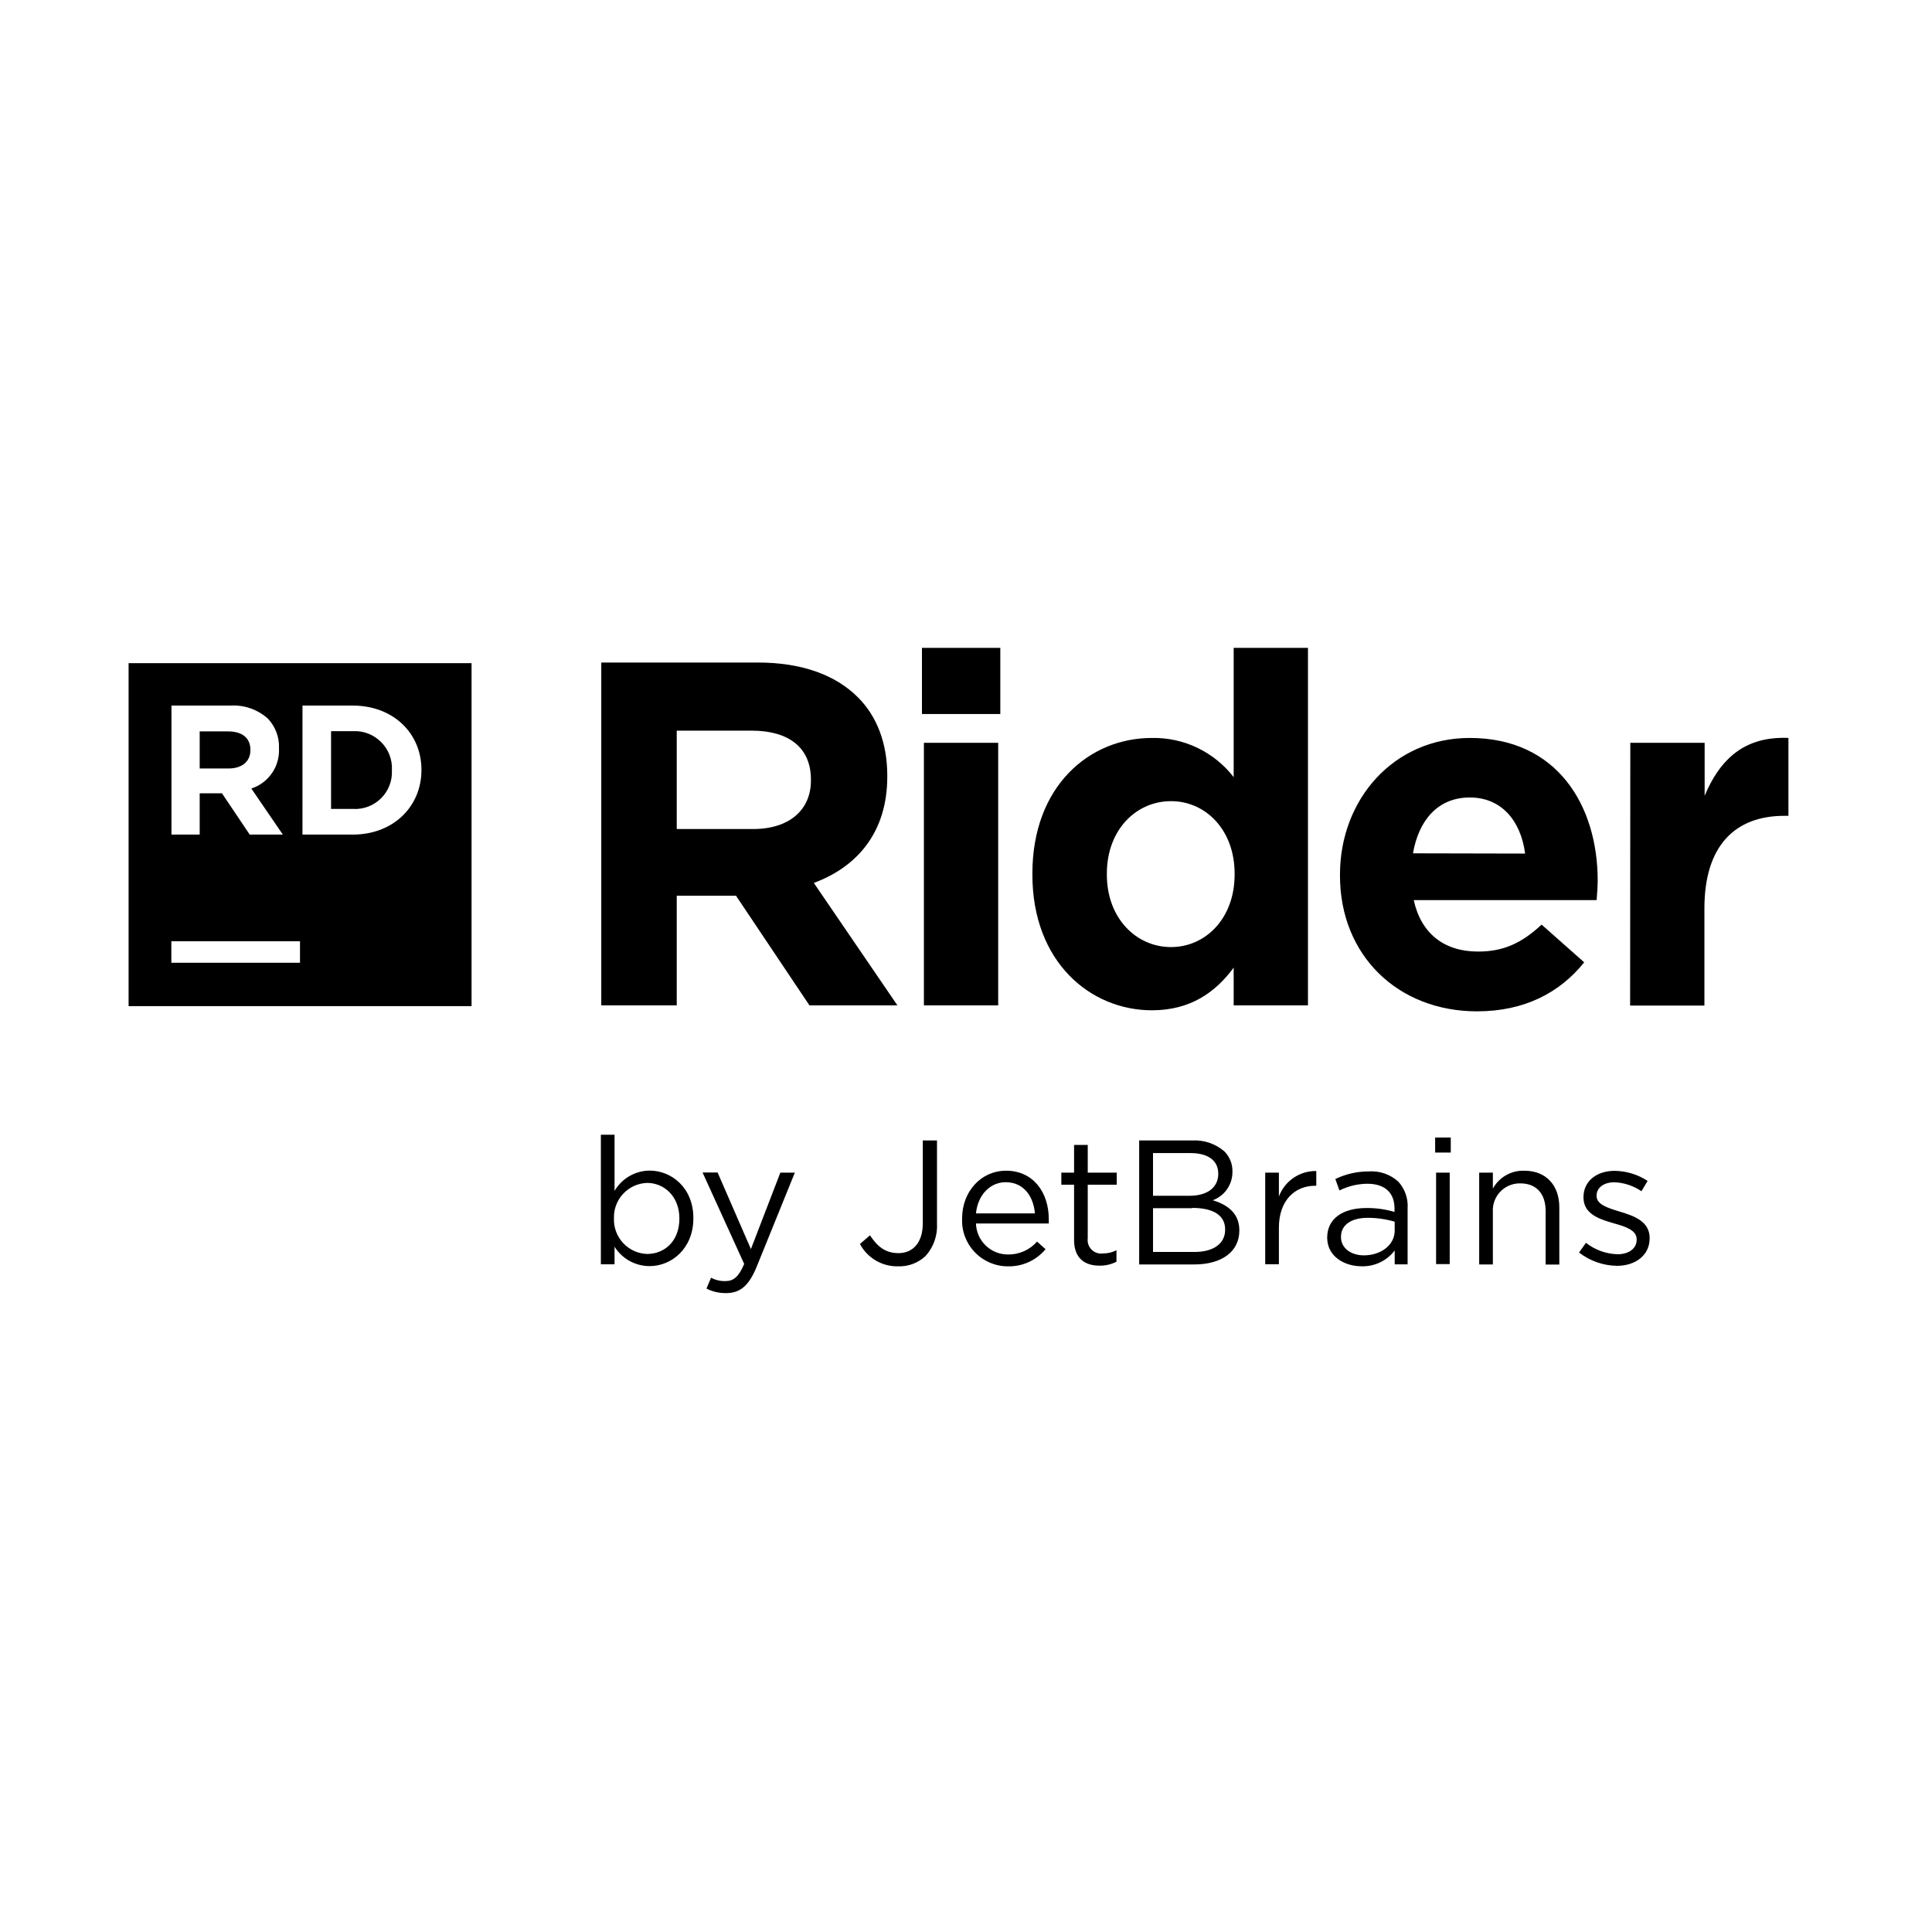
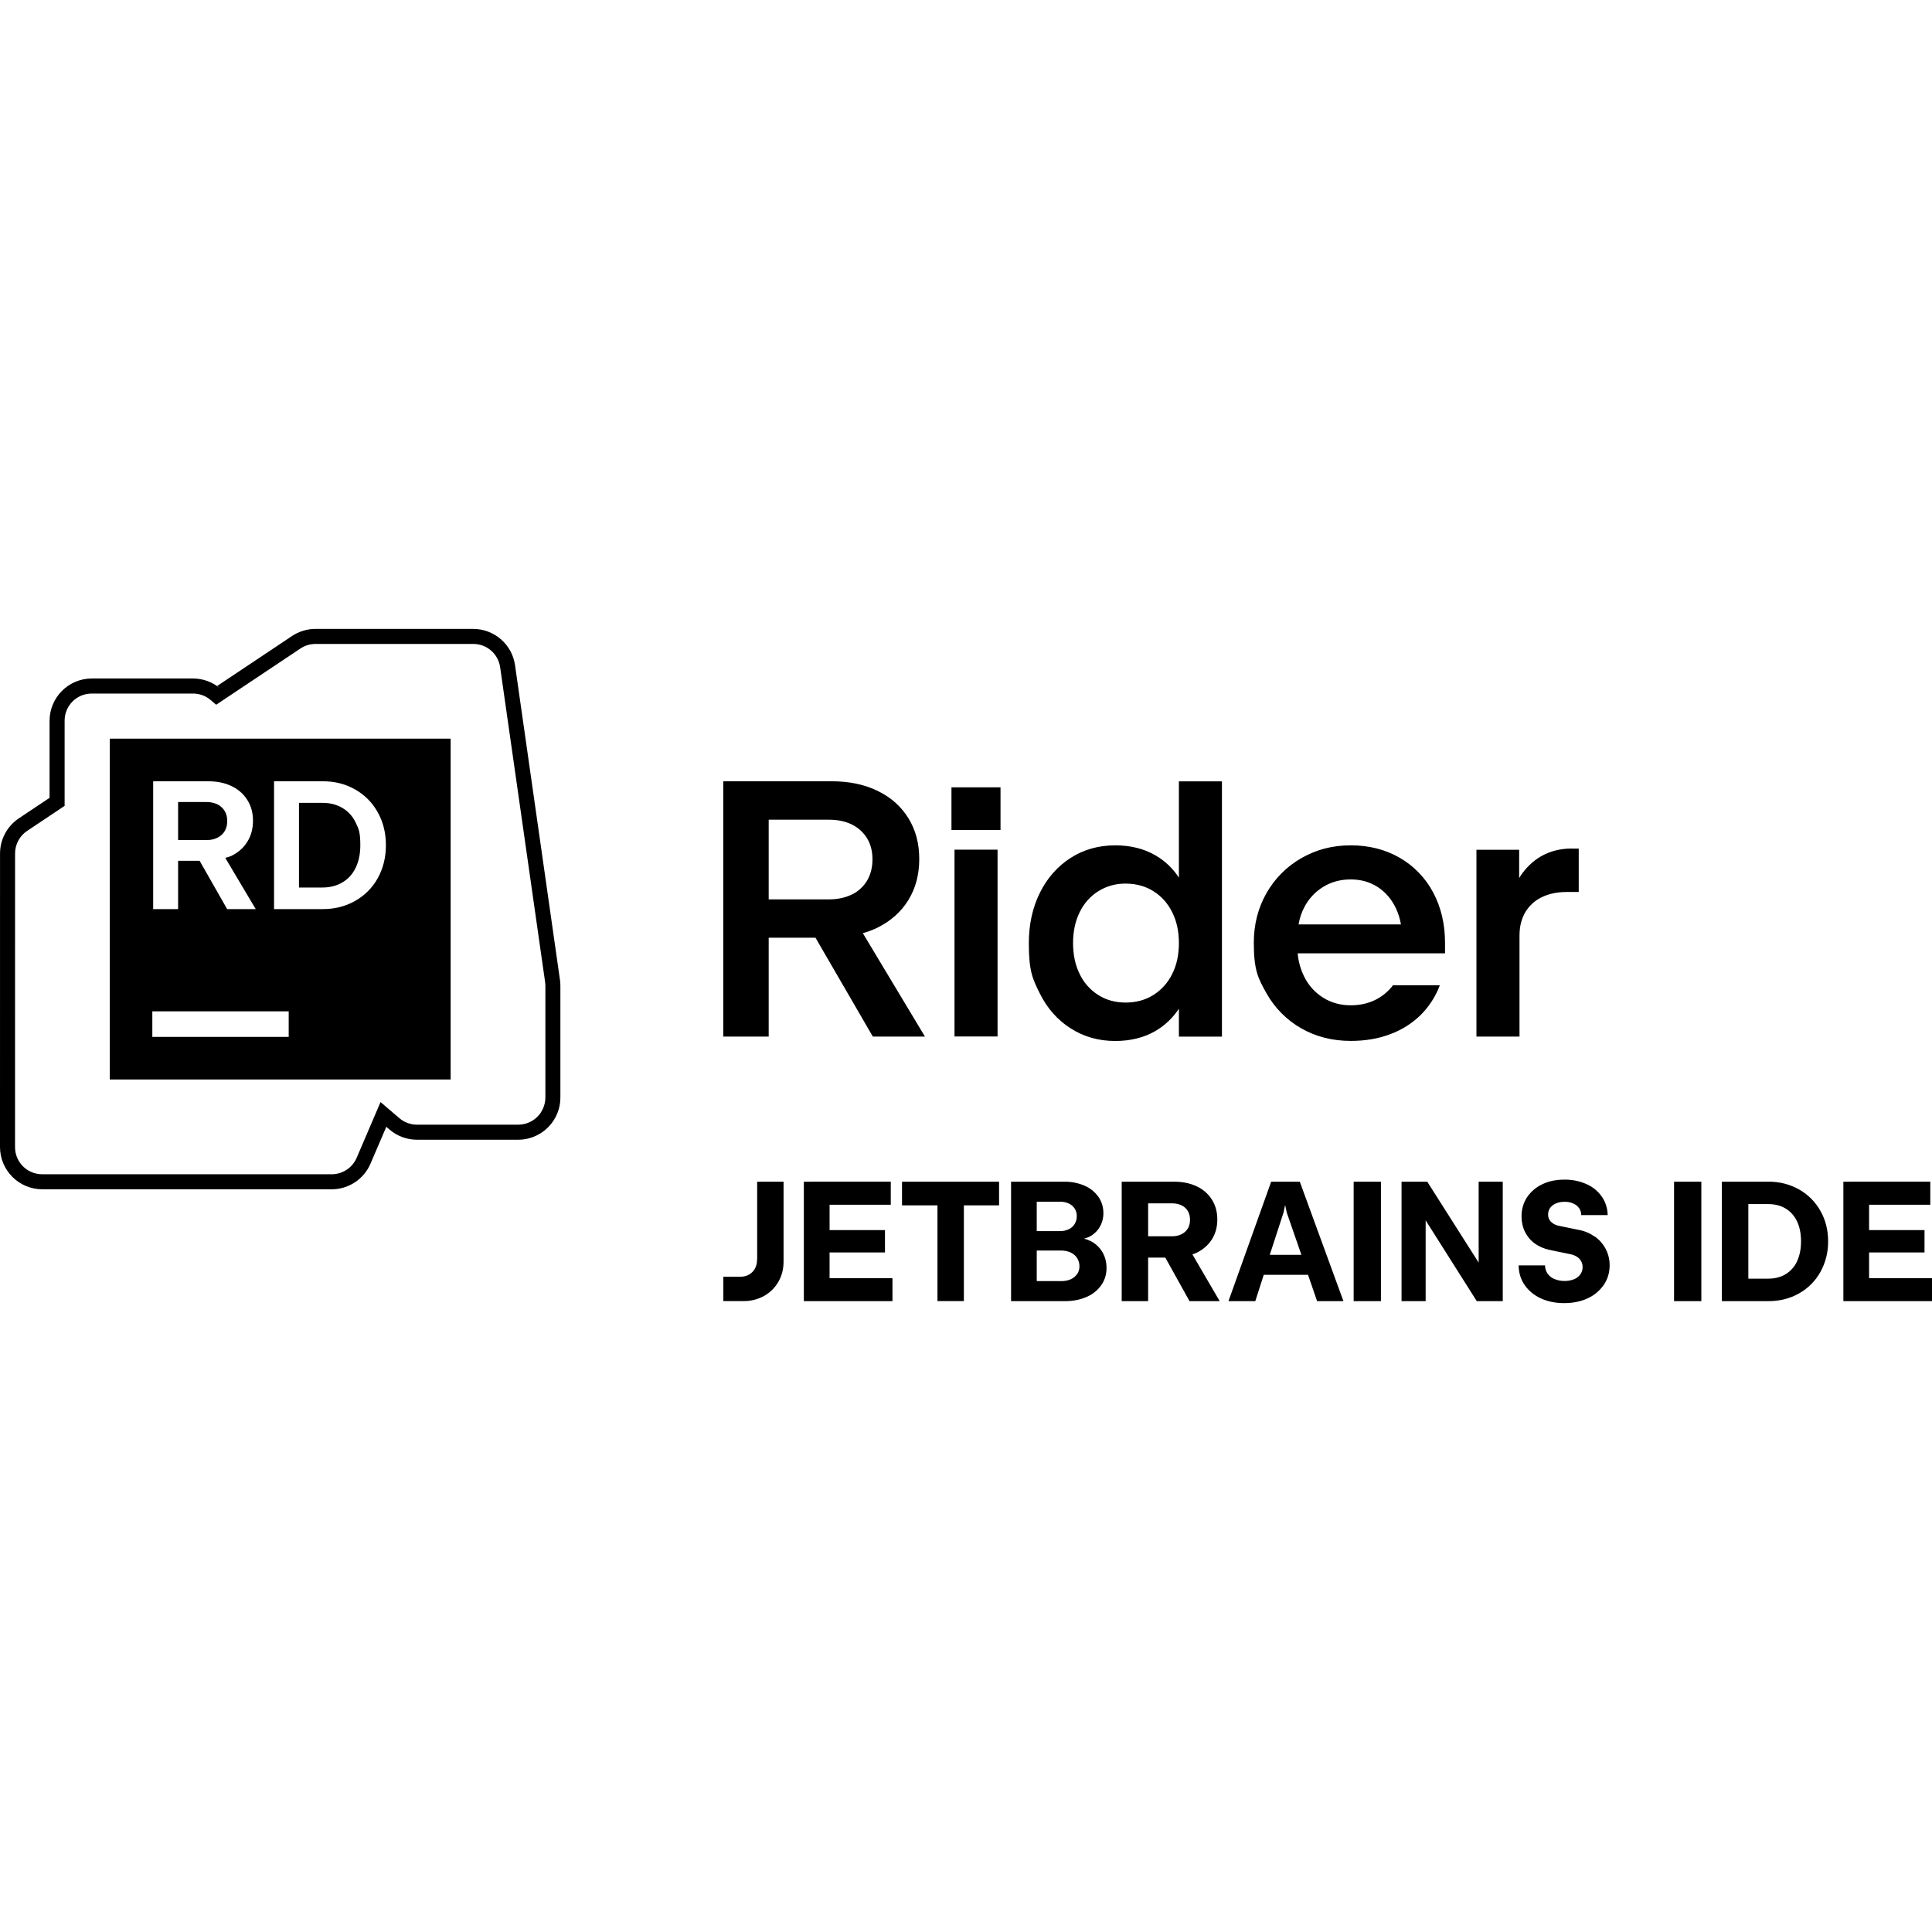
<svg xmlns="http://www.w3.org/2000/svg" viewBox="0 0 128 128">
-   <path d="M61.082 42.922v4.383h5.191v-4.383Zm20.652 0v8.566a6.68 6.68 0 0 0-5.418-2.597c-4.132 0-7.918 3.18-7.918 8.988v.066c0 5.809 3.86 8.989 7.918 8.989 2.563 0 4.22-1.2 5.418-2.825v2.5h4.922V42.922Zm-41.898.973v22.714h5v-7.265h3.926l4.867 7.265h5.828l-5.539-8.113c2.89-1.07 4.867-3.371 4.867-7.043v-.062c0-2.141-.68-3.93-1.945-5.192-1.492-1.492-3.73-2.304-6.621-2.304Zm-31.316.042V66.66h22.722V43.938Zm2.84 2.81h3.898a3.4 3.4 0 0 1 2.492.866c.5.528.762 1.23.734 1.953v.024a2.655 2.655 0 0 1-1.832 2.652l2.086 3.051h-2.195l-1.836-2.734H13.23v2.734h-1.87Zm8.68 0h3.339c2.683 0 4.543 1.843 4.543 4.25v.023c0 2.406-1.856 4.273-4.543 4.273h-3.34Zm24.796 1.66h4.96c2.438 0 3.93 1.1 3.93 3.245v.063c0 1.914-1.398 3.21-3.828 3.21h-5.062Zm-22.902.034v5.153h1.453a2.44 2.44 0 0 0 2.578-2.555v-.02a2.44 2.44 0 0 0-.719-1.859 2.44 2.44 0 0 0-1.86-.719Zm-8.704.016v2.457h1.918c.915 0 1.442-.492 1.442-1.21v-.024c0-.805-.563-1.223-1.48-1.223Zm104.723.43c-2.59.074-4.074 1.582-5.016 3.836v-3.508h-4.925L108 66.62h4.922v-6.437c0-4.153 2.027-6.133 5.305-6.133h.261v-5.16a6 6 0 0 0-.535-.004Zm-20.574.004c-5.063 0-8.602 4.09-8.602 9.054v.063c0 5.32 3.864 8.992 9.075 8.996 3.148 0 5.484-1.234 7.105-3.246l-2.82-2.5c-1.364 1.265-2.567 1.785-4.219 1.785-2.211 0-3.766-1.172-4.254-3.41h12.117c.035-.453.07-.918.07-1.297 0-4.938-2.663-9.445-8.472-9.445m-36.168.324v17.394h4.922V49.215Zm36.168 3.62c2.078 0 3.375 1.517 3.664 3.716l-7.43-.016c.39-2.242 1.688-3.7 3.766-3.7m-19.8.243c2.308 0 4.218 1.914 4.218 4.8v.067c0 2.89-1.914 4.801-4.215 4.801-2.305 0-4.25-1.91-4.25-4.8v-.067c0-2.906 1.941-4.8 4.25-4.8Zm-66.227 9.285h8.523v1.422h-8.523ZM39.809 75.18v8.582h.906v-1.164a2.74 2.74 0 0 0 2.324 1.285c1.465 0 2.898-1.176 2.898-3.16v-.024c0-2.008-1.445-3.144-2.898-3.144-.957.007-1.84.52-2.324 1.347V75.18Zm55.273.183v.996h1.035v-.996Zm-33.945.196v5.492c0 1.3-.676 1.972-1.606 1.972-.87 0-1.386-.421-1.894-1.18l-.664.575c.5.934 1.48 1.504 2.535 1.48a2.53 2.53 0 0 0 1.812-.683c.532-.59.805-1.367.758-2.16v-5.496Zm14.336 0v8.214h3.652c1.8 0 2.984-.835 2.984-2.242v-.027c0-1.125-.789-1.692-1.761-1.984a1.99 1.99 0 0 0 1.304-1.895v-.023a1.83 1.83 0 0 0-.527-1.313 3 3 0 0 0-2.152-.73Zm-4.313.296v1.836h-.844v.797h.844v3.664c0 1.235.738 1.715 1.715 1.7.383.003.758-.086 1.094-.262v-.758a1.9 1.9 0 0 1-.88.211.895.895 0 0 1-1.023-1.008v-3.547h1.922v-.797h-1.922v-1.836Zm5.23.54h2.5c1.176 0 1.82.527 1.82 1.335l.005.024c0 .96-.778 1.469-1.895 1.469h-2.43Zm-9.734 1.168c-1.683 0-2.914 1.406-2.914 3.156v.023c-.035.824.27 1.63.844 2.223.57.597 1.36.933 2.187.933a3.14 3.14 0 0 0 2.497-1.136l-.563-.504c-.48.55-1.18.863-1.914.855a2.117 2.117 0 0 1-2.133-2.054h4.824a4 4 0 0 0 0-.293c0-1.774-1.035-3.204-2.828-3.204Zm34.328 0a2.29 2.29 0 0 0-2.078 1.183v-1.055H98v6.082h.906v-3.476c-.015-.246.02-.496.106-.727a1.79 1.79 0 0 1 1.715-1.168c1.066 0 1.675.692 1.675 1.828v3.551h.907v-3.789c0-1.445-.856-2.43-2.325-2.43Zm5.993.007c-1.2 0-2.067.692-2.067 1.739v.02c0 1.116 1.059 1.444 2.008 1.718.8.223 1.516.457 1.516 1.066v.024c0 .582-.528.96-1.258.96a3.54 3.54 0 0 1-2.102-.757l-.457.644a4.2 4.2 0 0 0 2.512.88c1.21 0 2.164-.688 2.164-1.821v-.023c0-1.09-1.012-1.457-1.95-1.739-.808-.246-1.566-.469-1.566-1.047v-.023c0-.504.457-.883 1.18-.883.64.027 1.262.23 1.793.594l.41-.684a4.1 4.1 0 0 0-2.183-.668m-19.77.012a2.6 2.6 0 0 0-2.477 1.691v-1.582h-.906v6.07h.906V81.34c0-1.832 1.079-2.781 2.403-2.781h.074Zm3.469.027a5.1 5.1 0 0 0-2.207.504l.273.758c.57-.285 1.2-.437 1.84-.445 1.14 0 1.809.562 1.809 1.652v.215a6.4 6.4 0 0 0-1.868-.258c-1.535 0-2.593.68-2.593 1.961 0 1.246 1.136 1.895 2.277 1.899a2.66 2.66 0 0 0 2.195-1.047v.918h.856v-3.711a2.39 2.39 0 0 0-.621-1.774 2.65 2.65 0 0 0-1.961-.672m-44.13.07 2.759 6.06c-.367.855-.703 1.136-1.242 1.136a1.9 1.9 0 0 1-.954-.223l-.304.72c.398.202.84.304 1.289.3.918 0 1.504-.457 2.023-1.711l2.543-6.27h-.96l-1.95 5.063-2.207-5.074Zm48.599.012v6.059h.902v-6.059Zm-28.512.633c1.207 0 1.84.961 1.933 2.067H64.66c.117-1.188.91-2.067 1.973-2.067m-23.762.047c1.152 0 2.14.914 2.14 2.348v.023c0 1.469-.964 2.336-2.14 2.336a2.26 2.26 0 0 1-1.582-.719 2.27 2.27 0 0 1-.613-1.629v-.023a2.273 2.273 0 0 1 2.195-2.336m36.113 1.656c1.438 0 2.188.516 2.184 1.426v.024c0 .918-.777 1.468-2.02 1.468h-2.757v-2.898h2.593Zm11.633.657a6.3 6.3 0 0 1 1.785.257v.59c0 .961-.918 1.64-2.047 1.64-.808 0-1.511-.452-1.511-1.21v-.023c0-.758.64-1.254 1.773-1.254m0 0" />
+   <path d="M20.903 41.666c-.553 0-1.093.164-1.553.47l-4.957 3.308.205.175a2.8 2.8 0 0 0-1.812-.668H6.082a2.805 2.805 0 0 0-2.798 2.798v5.109L1.246 54.22a2.8 2.8 0 0 0-1.244 2.327L0 75.996a2.805 2.805 0 0 0 2.798 2.798h19.177c1.117 0 2.13-.668 2.57-1.695l1.049-2.445.214.183a2.8 2.8 0 0 0 1.819.673h6.703a2.8 2.8 0 0 0 2.157-1.018h.002l.006-.012q.078-.092.154-.202v-.002l.004-.008.05-.077a2.8 2.8 0 0 0 .41-1.193v-.004q.014-.14.014-.282V65.32q0-.201-.027-.395l-2.978-20.856a2.8 2.8 0 0 0-2.769-2.402h-.305zm0 .996h10.449c.9 0 1.657.655 1.784 1.546l2.979 20.856h-.002q.019.13.02.255v7.393q0 .093-.01.183v.002a1.8 1.8 0 0 1-.263.764l-.035.057v.002l-.002.002q-.044.064-.1.134v.002h-.003v.002a1.8 1.8 0 0 1-1.389.653h-6.704c-.43 0-.844-.153-1.171-.434l-1.244-1.064-1.581 3.69a1.8 1.8 0 0 1-1.656 1.092H2.798c-1 0-1.802-.8-1.802-1.801l.002-19.45c0-.602.299-1.163.8-1.497l2.483-1.658V47.75c0-1 .8-1.801 1.801-1.801h6.704c.431 0 .845.152 1.171.431l.002.002.364.308 5.58-3.724a1.8 1.8 0 0 1 1-.303zm-13.63 6.276V71.52h22.583V48.938Zm2.875 2.823h3.636c.593 0 1.115.105 1.566.325.452.219.8.53 1.041.924.246.393.37.838.37 1.367 0 .53-.126.99-.376 1.392q-.368.598-1.058.937c-.086.04-.181.066-.276.094l-.125.037 2.016 3.393h-1.893l-1.823-3.199H11.8v3.199h-1.652zm8.008 0h3.226q1.202 0 2.151.545a3.9 3.9 0 0 1 1.494 1.511q.54.964.54 2.177t-.54 2.187a3.87 3.87 0 0 1-1.494 1.504q-.95.545-2.151.545h-3.226zm29.762 0v16.914h3.01v-6.549h3.1l3.799 6.55h3.453l-4.115-6.85a6 6 0 0 0 .95-.355h-.006q1.337-.652 2.066-1.829t.728-2.728c0-1.033-.238-1.925-.718-2.704s-1.156-1.382-2.037-1.811c-.88-.43-1.897-.638-3.06-.638zm30.187.006v6.379a4.56 4.56 0 0 0-1.53-1.463c-.767-.452-1.666-.677-2.688-.677-1.1 0-2.087.277-2.951.83-.864.554-1.548 1.322-2.04 2.31q-.734 1.48-.733 3.342c.001 1.862.243 2.355.734 3.343s1.175 1.754 2.045 2.307q1.303.83 2.945.83c1.022 0 1.921-.225 2.689-.676a4.7 4.7 0 0 0 1.529-1.463v1.852h2.852V51.767Zm-15.068.395v2.828h3.25v-2.828zm-51.237.974v2.52h1.877c.279 0 .518-.046.724-.152.21-.106.371-.249.485-.438.113-.197.169-.416.169-.673q0-.383-.17-.665a1.15 1.15 0 0 0-.484-.44 1.66 1.66 0 0 0-.724-.152zm8.008.055V58.8h1.554q.756 0 1.325-.34.57-.331.877-.968.309-.635.308-1.498c-.001-.863-.102-1.072-.308-1.496a2.2 2.2 0 0 0-.877-.969q-.57-.339-1.325-.338zm31.12 1.116h3.985q.88 0 1.53.321c.43.215.762.52 1.005.915q.356.592.356 1.389c0 .53-.12 1.011-.356 1.407a2.4 2.4 0 0 1-1.004.926v-.006c-.43.214-.944.327-1.531.327h-3.985zm38.558 1.699c-1.22 0-2.274.283-3.257.842a6.15 6.15 0 0 0-2.315 2.313q-.846 1.476-.846 3.298c0 1.822.282 2.355.84 3.348a6.1 6.1 0 0 0 2.298 2.321q1.458.833 3.28.835c.96 0 1.836-.146 2.62-.446a5.7 5.7 0 0 0 2.016-1.27 5.5 5.5 0 0 0 1.27-1.97h-3.104a3.3 3.3 0 0 1-1.187.976q-.71.348-1.609.35c-.677 0-1.28-.163-1.817-.496a3.4 3.4 0 0 1-1.259-1.383 4.3 4.3 0 0 1-.441-1.564h9.762v-.69c0-1.258-.267-2.377-.792-3.353a5.74 5.74 0 0 0-2.218-2.292c-.945-.543-2.026-.82-3.24-.82zm14.658.21c-.875 0-1.65.226-2.31.683a4.2 4.2 0 0 0-1.186 1.276V56.3h-2.83v12.375h2.853v-6.679q-.002-.896.377-1.547a2.54 2.54 0 0 1 1.09-1.003c.468-.232 1.027-.35 1.66-.35h.797v-2.874h-.459zm-40.905.078v12.375h2.852V56.294Zm26.247 1.97q1.017 0 1.796.508.78.51 1.202 1.407c.158.333.265.688.333 1.066h-6.784c.073-.404.192-.786.377-1.134a3.43 3.43 0 0 1 1.26-1.356q.802-.491 1.816-.49zm-14.904.277c.677 0 1.304.169 1.834.502.531.333.95.796 1.243 1.389.3.593.446 1.277.446 2.05 0 .774-.146 1.456-.446 2.05a3.4 3.4 0 0 1-1.243 1.388c-.53.333-1.146.502-1.834.502-.69 0-1.28-.163-1.812-.496a3.33 3.33 0 0 1-1.237-1.39c-.294-.592-.44-1.28-.44-2.054q0-1.16.44-2.05a3.36 3.36 0 0 1 1.237-1.39 3.34 3.34 0 0 1 1.812-.501m-64.49 8.463h9.035v1.694h-9.035zm93.546 11.15c-.553 0-1.038.102-1.467.31a2.5 2.5 0 0 0-1.006.865c-.237.367-.36.784-.36 1.258q.002.568.232 1.034c.152.304.371.565.653.768q.424.304.983.422l1.422.294c.232.056.42.159.555.305a.77.77 0 0 1 .202.547q0 .263-.152.475a.93.93 0 0 1-.418.323 1.7 1.7 0 0 1-.632.113 1.7 1.7 0 0 1-.666-.13 1 1 0 0 1-.457-.363.94.94 0 0 1-.163-.54h-1.751c.006.49.14.93.4 1.303s.615.672 1.067.881q.678.316 1.552.316c.582 0 1.107-.107 1.564-.322a2.6 2.6 0 0 0 1.063-.893q.382-.567.383-1.285a2.3 2.3 0 0 0-.259-1.086 2.4 2.4 0 0 0-.724-.829v.012c-.31-.22-.66-.374-1.06-.448l-1.344-.276a1 1 0 0 1-.502-.265.65.65 0 0 1-.187-.474.76.76 0 0 1 .136-.446.9.9 0 0 1 .383-.294c.164-.067.356-.107.57-.107.215 0 .413.034.576.113a.9.9 0 0 1 .39.31c.09.135.141.29.141.459h1.75a2.2 2.2 0 0 0-.384-1.22 2.4 2.4 0 0 0-1.01-.83 3.5 3.5 0 0 0-1.48-.3m-53.474.136v5.165h-.006q.001.33-.142.594a1 1 0 0 1-.401.4q-.254.142-.592.14h-1.1V86.2h1.336a2.74 2.74 0 0 0 1.362-.34c.4-.226.716-.535.947-.936q.347-.6.345-1.344v-5.29zm3.093 0v7.914h5.871v-1.523h-4.167v-1.704h3.671v-1.481h-3.67v-1.677h4.054v-1.53zm6.504 0v1.57h2.348v6.34h1.75v-6.34h2.332v-1.57zm7.225 0v7.914h3.586q.795-.002 1.422-.282a2.26 2.26 0 0 0 .97-.778q.347-.5.347-1.134 0-.585-.272-1.051a1.9 1.9 0 0 0-.757-.724h-.006a2.3 2.3 0 0 0-.457-.175l.021-.004c.113-.032.228-.065.33-.118.287-.147.518-.362.682-.633a1.77 1.77 0 0 0 .25-.932q.001-.602-.328-1.077a2.16 2.16 0 0 0-.92-.742 3.3 3.3 0 0 0-1.35-.264zm7.33 0v7.914h1.75v-2.883h1.14l1.603 2.883h1.998l-1.805-3.093c.09-.034.18-.068.259-.107h.005c.44-.21.779-.51 1.022-.887q.363-.57.362-1.325c0-.503-.12-.933-.356-1.312a2.35 2.35 0 0 0-1.004-.879q-.653-.312-1.508-.311zm9.902 0-2.829 7.914h1.778l.559-1.743h2.935l.6 1.743h1.745l-2.891-7.914zm5.465 0v7.914h1.807V78.29zm3.173 0v7.914h1.597v-5.352l3.387 5.352h1.722V78.29h-1.597v5.352h-.006L94.56 78.29zm18.054 0v7.914h1.808V78.29zm3.168 0v7.914h3.087c.75 0 1.423-.17 2.027-.513a3.66 3.66 0 0 0 1.413-1.417 4.1 4.1 0 0 0 .513-2.027c0-.745-.169-1.429-.513-2.027a3.7 3.7 0 0 0-1.413-1.417 4.05 4.05 0 0 0-2.027-.513zm8.05 0v7.914H128v-1.523h-4.168v-1.704h3.672v-1.481h-3.672v-1.677h4.055v-1.53zm-53.441 1.327h1.552q.324 0 .57.118a.93.93 0 0 1 .39.333.9.9 0 0 1 .141.502 1 1 0 0 1-.142.525.9.9 0 0 1-.389.345 1.3 1.3 0 0 1-.57.124h-1.552zm7.38.107h1.573q.365.001.638.13.272.134.418.377.145.245.146.582-.001.338-.146.582v-.006a1 1 0 0 1-.418.383q-.272.136-.638.136h-1.574zm39.765.05h1.312q.668-.001 1.157.294.492.297.755.846c.175.367.267.813.267 1.327s-.092.96-.267 1.327v.006a1.94 1.94 0 0 1-.755.846q-.49.295-1.157.294h-1.312zm-30.688.057.107.507.97 2.796h-2.095l.91-2.796zm-16.457 3.021h1.62q.347.001.627.128c.18.085.326.21.428.368a1 1 0 0 1 .154.543.9.9 0 0 1-.154.525v-.011a1 1 0 0 1-.422.35 1.5 1.5 0 0 1-.633.122h-1.62z" />
</svg>
